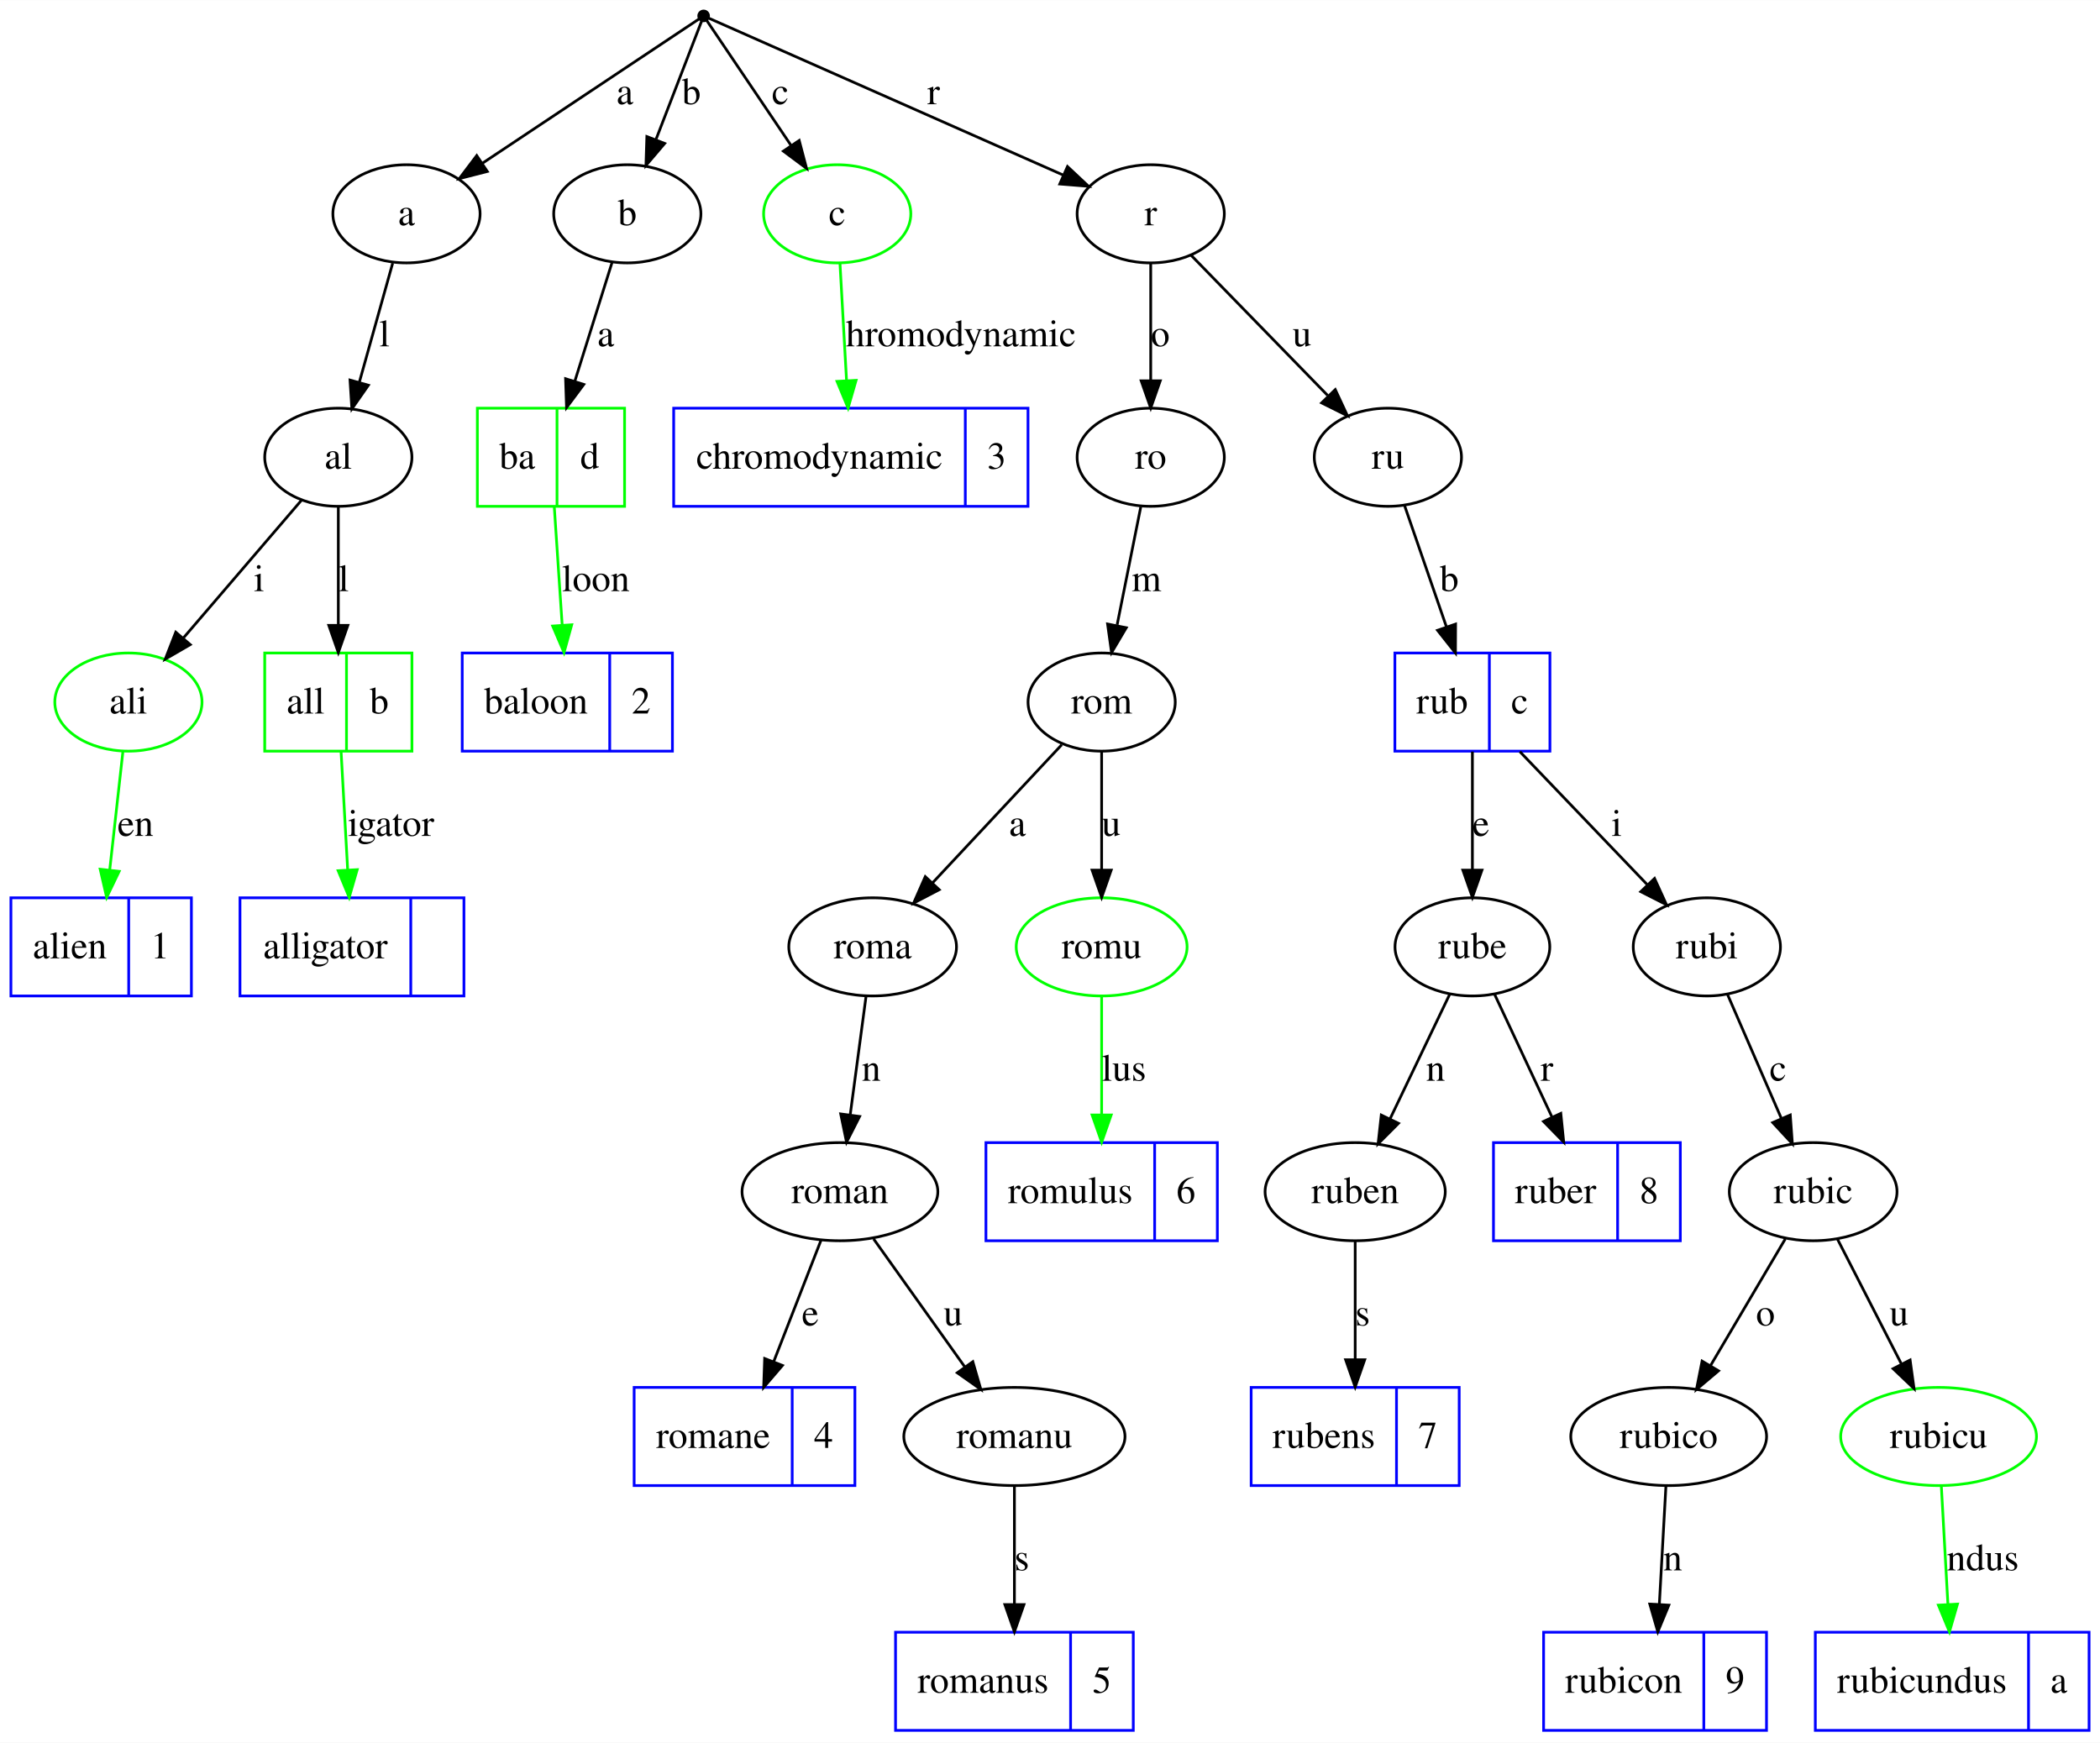
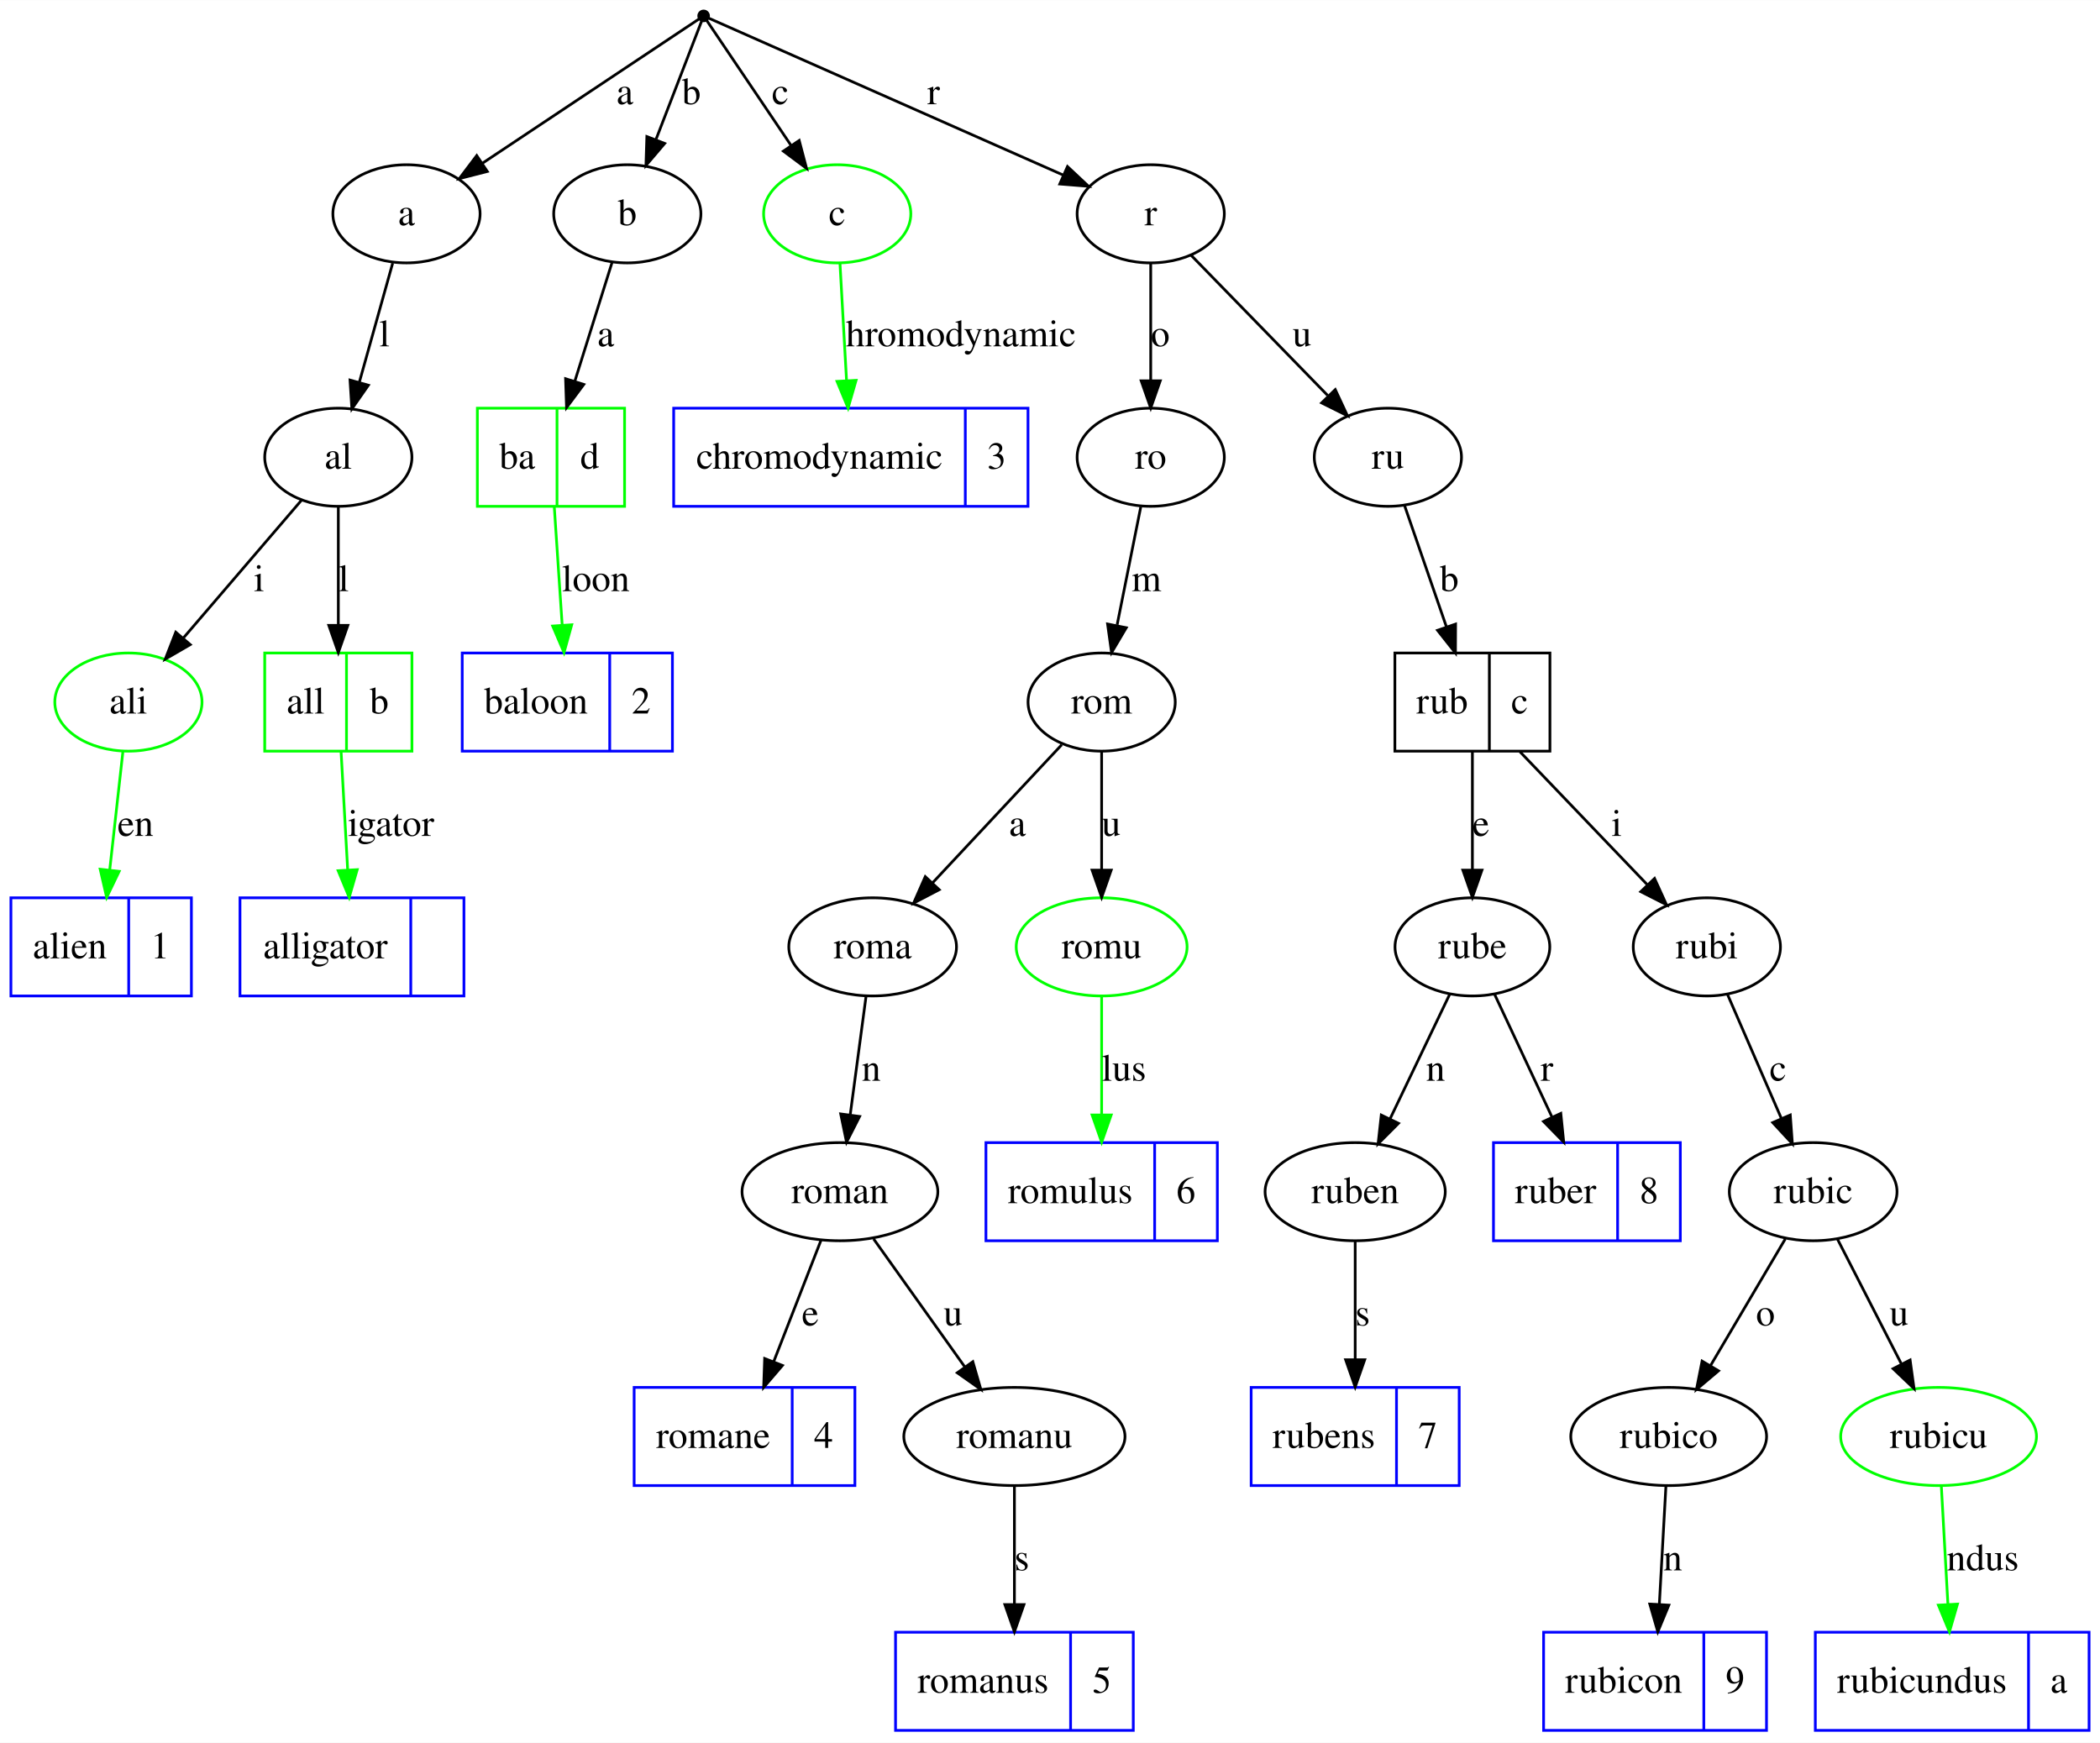
<svg xmlns="http://www.w3.org/2000/svg" width="770pt" height="639pt" viewBox="0.00 0.00 770.32 639.20">
  <g id="graph0" class="graph" transform="scale(1 1) rotate(0) translate(4 635.2)">
    <polygon fill="#ffffff" stroke="transparent" points="-4,4 -4,-635.2 766.318,-635.2 766.318,4 -4,4" />
    <g id="node1" class="node">
      <ellipse fill="#000000" stroke="#000000" cx="254.105" cy="-629.4" rx="1.8" ry="1.8" />
    </g>
    <g id="node2" class="node">
      <ellipse fill="none" stroke="#000000" cx="145.105" cy="-556.8" rx="27" ry="18" />
      <text text-anchor="middle" x="145.105" y="-552.6" font-family="Times,serif" font-size="14.00" fill="#000000">a</text>
    </g>
    <g id="edge1" class="edge">
      <path fill="none" stroke="#000000" d="M252.564,-628.374C244.029,-622.688 201.885,-594.618 172.983,-575.368" />
      <polygon fill="#000000" stroke="#000000" points="174.753,-572.342 164.49,-569.711 170.873,-578.168 174.753,-572.342" />
      <text text-anchor="middle" x="225.213" y="-597" font-family="Times,serif" font-size="14.00" fill="#000000">a</text>
    </g>
    <g id="node8" class="node">
      <ellipse fill="none" stroke="#000000" cx="226.105" cy="-556.8" rx="27" ry="18" />
      <text text-anchor="middle" x="226.105" y="-552.6" font-family="Times,serif" font-size="14.00" fill="#000000">b</text>
    </g>
    <g id="edge2" class="edge">
      <path fill="none" stroke="#000000" d="M253.413,-627.605C251.09,-621.582 243.343,-601.495 236.691,-584.247" />
      <polygon fill="#000000" stroke="#000000" points="239.814,-582.619 232.95,-574.548 233.283,-585.138 239.814,-582.619" />
      <text text-anchor="middle" x="249.605" y="-597" font-family="Times,serif" font-size="14.00" fill="#000000">b</text>
    </g>
    <g id="node11" class="node">
      <ellipse fill="none" stroke="#00ff00" cx="303.105" cy="-556.8" rx="27" ry="18" />
      <text text-anchor="middle" x="303.105" y="-552.6" font-family="Times,serif" font-size="14.00" fill="#000000">c</text>
    </g>
    <g id="edge3" class="edge">
      <path fill="none" stroke="#000000" d="M255.129,-627.884C259.121,-621.969 274.025,-599.887 286.175,-581.885" />
      <polygon fill="#000000" stroke="#000000" points="289.164,-583.711 291.858,-573.464 283.362,-579.795 289.164,-583.711" />
      <text text-anchor="middle" x="282.212" y="-597" font-family="Times,serif" font-size="14.00" fill="#000000">c</text>
    </g>
    <g id="node13" class="node">
      <ellipse fill="none" stroke="#000000" cx="418.105" cy="-556.8" rx="27" ry="18" />
      <text text-anchor="middle" x="418.105" y="-552.6" font-family="Times,serif" font-size="14.00" fill="#000000">r</text>
    </g>
    <g id="edge4" class="edge">
      <path fill="none" stroke="#000000" d="M255.947,-628.585C268.51,-623.023 342.392,-590.317 385.973,-571.024" />
      <polygon fill="#000000" stroke="#000000" points="387.574,-574.143 395.302,-566.895 384.741,-567.742 387.574,-574.143" />
      <text text-anchor="middle" x="338.435" y="-597" font-family="Times,serif" font-size="14.00" fill="#000000">r</text>
    </g>
    <g id="node3" class="node">
      <ellipse fill="none" stroke="#000000" cx="120.105" cy="-467.5" rx="27" ry="18" />
      <text text-anchor="middle" x="120.105" y="-463.3" font-family="Times,serif" font-size="14.00" fill="#000000">al</text>
    </g>
    <g id="edge5" class="edge">
      <path fill="none" stroke="#000000" d="M140.046,-538.729C136.533,-526.18 131.787,-509.226 127.806,-495.008" />
      <polygon fill="#000000" stroke="#000000" points="131.138,-493.926 125.072,-485.24 124.397,-495.813 131.138,-493.926" />
      <text text-anchor="middle" x="137.05" y="-508.2" font-family="Times,serif" font-size="14.00" fill="#000000">l</text>
    </g>
    <g id="node4" class="node">
      <ellipse fill="none" stroke="#00ff00" cx="43.105" cy="-377.7" rx="27" ry="18" />
      <text text-anchor="middle" x="43.105" y="-373.5" font-family="Times,serif" font-size="14.00" fill="#000000">ali</text>
    </g>
    <g id="edge6" class="edge">
      <path fill="none" stroke="#000000" d="M106.693,-451.858C94.731,-437.908 77.047,-417.284 63.362,-401.325" />
      <polygon fill="#000000" stroke="#000000" points="65.789,-398.777 56.622,-393.464 60.475,-403.334 65.789,-398.777" />
      <text text-anchor="middle" x="91.05" y="-418.4" font-family="Times,serif" font-size="14.00" fill="#000000">i</text>
    </g>
    <g id="node6" class="node">
      <polygon fill="none" stroke="#00ff00" points="93.105,-359.7 93.105,-395.7 147.105,-395.7 147.105,-359.7 93.105,-359.7" />
      <text text-anchor="middle" x="108.103" y="-373.5" font-family="Times,serif" font-size="14.00" fill="#000000">all</text>
      <polyline fill="none" stroke="#00ff00" points="123.101,-359.7 123.101,-395.7 " />
      <text text-anchor="middle" x="135.101" y="-373.5" font-family="Times,serif" font-size="14.00" fill="#000000">b</text>
    </g>
    <g id="edge7" class="edge">
      <path fill="none" stroke="#000000" d="M120.105,-449.328C120.105,-436.912 120.105,-420.211 120.105,-406.058" />
      <polygon fill="#000000" stroke="#000000" points="123.605,-405.845 120.105,-395.845 116.605,-405.845 123.605,-405.845" />
      <text text-anchor="middle" x="122.05" y="-418.4" font-family="Times,serif" font-size="14.00" fill="#000000">l</text>
    </g>
    <g id="node5" class="node">
      <polygon fill="none" stroke="#0000ff" points="0,-269.9 0,-305.9 66.21,-305.9 66.21,-269.9 0,-269.9" />
      <text text-anchor="middle" x="21.605" y="-283.7" font-family="Times,serif" font-size="14.00" fill="#000000">alien</text>
      <polyline fill="none" stroke="#0000ff" points="43.21,-269.9 43.21,-305.9 " />
      <text text-anchor="middle" x="54.71" y="-283.7" font-family="Times,serif" font-size="14.00" fill="#000000">1</text>
    </g>
    <g id="edge8" class="edge">
      <path fill="none" stroke="#00ff00" d="M41.082,-359.528C39.699,-347.112 37.839,-330.411 36.263,-316.258" />
      <polygon fill="#00ff00" stroke="#00ff00" points="39.711,-315.596 35.126,-306.045 32.754,-316.371 39.711,-315.596" />
      <text text-anchor="middle" x="45.712" y="-328.6" font-family="Times,serif" font-size="14.00" fill="#000000">en</text>
    </g>
    <g id="node7" class="node">
      <polygon fill="none" stroke="#0000ff" points="84.029,-269.9 84.029,-305.9 166.181,-305.9 166.181,-269.9 84.029,-269.9" />
      <text text-anchor="middle" x="115.355" y="-283.7" font-family="Times,serif" font-size="14.00" fill="#000000">alligator</text>
      <polyline fill="none" stroke="#0000ff" points="146.681,-269.9 146.681,-305.9 " />
      <text text-anchor="middle" x="156.431" y="-283.8" font-family="Times,serif" font-size="14.00" fill="#000000"> </text>
    </g>
    <g id="edge9" class="edge">
      <path fill="none" stroke="#00ff00" d="M121.117,-359.528C121.808,-347.112 122.738,-330.411 123.526,-316.258" />
      <polygon fill="#00ff00" stroke="#00ff00" points="127.033,-316.224 124.095,-306.045 120.044,-315.835 127.033,-316.224" />
      <text text-anchor="middle" x="139.433" y="-328.6" font-family="Times,serif" font-size="14.00" fill="#000000">igator</text>
    </g>
    <g id="node9" class="node">
      <polygon fill="none" stroke="#00ff00" points="171.105,-449.5 171.105,-485.5 225.105,-485.5 225.105,-449.5 171.105,-449.5" />
      <text text-anchor="middle" x="185.713" y="-463.3" font-family="Times,serif" font-size="14.00" fill="#000000">ba</text>
      <polyline fill="none" stroke="#00ff00" points="200.32,-449.5 200.32,-485.5 " />
      <text text-anchor="middle" x="212.32" y="-463.3" font-family="Times,serif" font-size="14.00" fill="#000000">d</text>
    </g>
    <g id="edge10" class="edge">
      <path fill="none" stroke="#000000" d="M220.573,-539.157C216.675,-526.723 211.372,-509.813 206.898,-495.542" />
      <polygon fill="#000000" stroke="#000000" points="210.149,-494.214 203.818,-485.719 203.47,-496.308 210.149,-494.214" />
      <text text-anchor="middle" x="218.213" y="-508.2" font-family="Times,serif" font-size="14.00" fill="#000000">a</text>
    </g>
    <g id="node10" class="node">
      <polygon fill="none" stroke="#0000ff" points="165.553,-359.7 165.553,-395.7 242.658,-395.7 242.658,-359.7 165.553,-359.7" />
      <text text-anchor="middle" x="192.605" y="-373.5" font-family="Times,serif" font-size="14.00" fill="#000000">baloon</text>
      <polyline fill="none" stroke="#0000ff" points="219.658,-359.7 219.658,-395.7 " />
      <text text-anchor="middle" x="231.158" y="-373.5" font-family="Times,serif" font-size="14.00" fill="#000000">2</text>
    </g>
    <g id="edge11" class="edge">
      <path fill="none" stroke="#00ff00" d="M199.319,-449.328C200.149,-436.912 201.265,-420.211 202.21,-406.058" />
      <polygon fill="#00ff00" stroke="#00ff00" points="205.718,-406.057 202.893,-395.845 198.734,-405.59 205.718,-406.057" />
      <text text-anchor="middle" x="214.55" y="-418.4" font-family="Times,serif" font-size="14.00" fill="#000000">loon</text>
    </g>
    <g id="node12" class="node">
      <polygon fill="none" stroke="#0000ff" points="243.117,-449.5 243.117,-485.5 373.093,-485.5 373.093,-449.5 243.117,-449.5" />
      <text text-anchor="middle" x="296.605" y="-463.3" font-family="Times,serif" font-size="14.00" fill="#000000">chromodynamic</text>
      <polyline fill="none" stroke="#0000ff" points="350.093,-449.5 350.093,-485.5 " />
      <text text-anchor="middle" x="361.593" y="-463.3" font-family="Times,serif" font-size="14.00" fill="#000000">3</text>
    </g>
    <g id="edge12" class="edge">
      <path fill="none" stroke="#00ff00" d="M304.117,-538.729C304.808,-526.383 305.738,-509.774 306.526,-495.7" />
      <polygon fill="#00ff00" stroke="#00ff00" points="310.03,-495.724 307.095,-485.544 303.041,-495.333 310.03,-495.724" />
      <text text-anchor="middle" x="348.486" y="-508.2" font-family="Times,serif" font-size="14.00" fill="#000000">hromodynamic</text>
    </g>
    <g id="node14" class="node">
      <ellipse fill="none" stroke="#000000" cx="418.105" cy="-467.5" rx="27" ry="18" />
      <text text-anchor="middle" x="418.105" y="-463.3" font-family="Times,serif" font-size="14.00" fill="#000000">ro</text>
    </g>
    <g id="edge13" class="edge">
      <path fill="none" stroke="#000000" d="M418.105,-538.729C418.105,-526.383 418.105,-509.774 418.105,-495.7" />
      <polygon fill="#000000" stroke="#000000" points="421.605,-495.544 418.105,-485.544 414.605,-495.544 421.605,-495.544" />
      <text text-anchor="middle" x="421.605" y="-508.2" font-family="Times,serif" font-size="14.00" fill="#000000">o</text>
    </g>
    <g id="node23" class="node">
      <ellipse fill="none" stroke="#000000" cx="505.105" cy="-467.5" rx="27" ry="18" />
      <text text-anchor="middle" x="505.105" y="-463.3" font-family="Times,serif" font-size="14.00" fill="#000000">ru</text>
    </g>
    <g id="edge14" class="edge">
      <path fill="none" stroke="#000000" d="M432.864,-541.652C446.612,-527.539 467.294,-506.311 483.01,-490.179" />
      <polygon fill="#000000" stroke="#000000" points="485.803,-492.328 490.274,-482.723 480.789,-487.443 485.803,-492.328" />
      <text text-anchor="middle" x="473.605" y="-508.2" font-family="Times,serif" font-size="14.00" fill="#000000">u</text>
    </g>
    <g id="node15" class="node">
      <ellipse fill="none" stroke="#000000" cx="400.105" cy="-377.7" rx="27" ry="18" />
      <text text-anchor="middle" x="400.105" y="-373.5" font-family="Times,serif" font-size="14.00" fill="#000000">rom</text>
    </g>
    <g id="edge15" class="edge">
      <path fill="none" stroke="#000000" d="M414.463,-449.328C411.974,-436.912 408.626,-420.211 405.789,-406.058" />
      <polygon fill="#000000" stroke="#000000" points="409.139,-404.962 403.742,-395.845 402.276,-406.338 409.139,-404.962" />
      <text text-anchor="middle" x="416.55" y="-418.4" font-family="Times,serif" font-size="14.00" fill="#000000">m</text>
    </g>
    <g id="node16" class="node">
      <ellipse fill="none" stroke="#000000" cx="316.105" cy="-287.9" rx="30.758" ry="18" />
      <text text-anchor="middle" x="316.105" y="-283.7" font-family="Times,serif" font-size="14.00" fill="#000000">roma</text>
    </g>
    <g id="edge16" class="edge">
      <path fill="none" stroke="#000000" d="M385.474,-362.058C372.386,-348.066 353.017,-327.361 338.07,-311.382" />
      <polygon fill="#000000" stroke="#000000" points="340.522,-308.879 331.135,-303.967 335.41,-313.661 340.522,-308.879" />
      <text text-anchor="middle" x="369.212" y="-328.6" font-family="Times,serif" font-size="14.00" fill="#000000">a</text>
    </g>
    <g id="node21" class="node">
      <ellipse fill="none" stroke="#00ff00" cx="400.105" cy="-287.9" rx="31.341" ry="18" />
      <text text-anchor="middle" x="400.105" y="-283.7" font-family="Times,serif" font-size="14.00" fill="#000000">romu</text>
    </g>
    <g id="edge17" class="edge">
      <path fill="none" stroke="#000000" d="M400.105,-359.528C400.105,-347.112 400.105,-330.411 400.105,-316.258" />
      <polygon fill="#000000" stroke="#000000" points="403.605,-316.045 400.105,-306.045 396.605,-316.045 403.605,-316.045" />
      <text text-anchor="middle" x="403.605" y="-328.6" font-family="Times,serif" font-size="14.00" fill="#000000">u</text>
    </g>
    <g id="node17" class="node">
      <ellipse fill="none" stroke="#000000" cx="304.105" cy="-198.1" rx="35.915" ry="18" />
      <text text-anchor="middle" x="304.105" y="-193.9" font-family="Times,serif" font-size="14.00" fill="#000000">roman</text>
    </g>
    <g id="edge18" class="edge">
      <path fill="none" stroke="#000000" d="M313.677,-269.728C312.018,-257.312 309.786,-240.611 307.895,-226.458" />
      <polygon fill="#000000" stroke="#000000" points="311.324,-225.694 306.53,-216.245 304.385,-226.621 311.324,-225.694" />
      <text text-anchor="middle" x="315.605" y="-238.8" font-family="Times,serif" font-size="14.00" fill="#000000">n</text>
    </g>
    <g id="node18" class="node">
      <polygon fill="none" stroke="#0000ff" points="228.615,-90.3 228.615,-126.3 309.595,-126.3 309.595,-90.3 228.615,-90.3" />
      <text text-anchor="middle" x="257.605" y="-104.1" font-family="Times,serif" font-size="14.00" fill="#000000">romane</text>
      <polyline fill="none" stroke="#0000ff" points="286.595,-90.3 286.595,-126.3 " />
      <text text-anchor="middle" x="298.095" y="-104.1" font-family="Times,serif" font-size="14.00" fill="#000000">4</text>
    </g>
    <g id="edge19" class="edge">
      <path fill="none" stroke="#000000" d="M297.19,-180.358C292.237,-167.65 285.472,-150.292 279.822,-135.797" />
      <polygon fill="#000000" stroke="#000000" points="283.018,-134.358 276.125,-126.312 276.496,-136.9 283.018,-134.358" />
      <text text-anchor="middle" x="293.212" y="-149" font-family="Times,serif" font-size="14.00" fill="#000000">e</text>
    </g>
    <g id="node19" class="node">
      <ellipse fill="none" stroke="#000000" cx="368.105" cy="-108.3" rx="40.571" ry="18" />
      <text text-anchor="middle" x="368.105" y="-104.1" font-family="Times,serif" font-size="14.00" fill="#000000">romanu</text>
    </g>
    <g id="edge20" class="edge">
      <path fill="none" stroke="#000000" d="M316.445,-180.786C325.919,-167.493 339.146,-148.934 349.844,-133.923" />
      <polygon fill="#000000" stroke="#000000" points="352.85,-135.736 355.803,-125.561 347.149,-131.673 352.85,-135.736" />
      <text text-anchor="middle" x="345.605" y="-149" font-family="Times,serif" font-size="14.00" fill="#000000">u</text>
    </g>
    <g id="node20" class="node">
      <polygon fill="none" stroke="#0000ff" points="324.5,-.5 324.5,-36.5 411.71,-36.5 411.71,-.5 324.5,-.5" />
      <text text-anchor="middle" x="356.605" y="-14.3" font-family="Times,serif" font-size="14.00" fill="#000000">romanus</text>
      <polyline fill="none" stroke="#0000ff" points="388.71,-.5 388.71,-36.5 " />
      <text text-anchor="middle" x="400.21" y="-14.3" font-family="Times,serif" font-size="14.00" fill="#000000">5</text>
    </g>
    <g id="edge21" class="edge">
      <path fill="none" stroke="#000000" d="M368.105,-90.128C368.105,-77.712 368.105,-61.011 368.105,-46.858" />
      <polygon fill="#000000" stroke="#000000" points="371.605,-46.645 368.105,-36.645 364.605,-46.645 371.605,-46.645" />
      <text text-anchor="middle" x="370.827" y="-59.2" font-family="Times,serif" font-size="14.00" fill="#000000">s</text>
    </g>
    <g id="node22" class="node">
      <polygon fill="none" stroke="#0000ff" points="357.662,-180.1 357.662,-216.1 442.548,-216.1 442.548,-180.1 357.662,-180.1" />
      <text text-anchor="middle" x="388.605" y="-193.9" font-family="Times,serif" font-size="14.00" fill="#000000">romulus</text>
      <polyline fill="none" stroke="#0000ff" points="419.548,-180.1 419.548,-216.1 " />
      <text text-anchor="middle" x="431.048" y="-193.9" font-family="Times,serif" font-size="14.00" fill="#000000">6</text>
    </g>
    <g id="edge22" class="edge">
      <path fill="none" stroke="#00ff00" d="M400.105,-269.728C400.105,-257.312 400.105,-240.611 400.105,-226.458" />
      <polygon fill="#00ff00" stroke="#00ff00" points="403.605,-226.245 400.105,-216.245 396.605,-226.245 403.605,-226.245" />
      <text text-anchor="middle" x="408.273" y="-238.8" font-family="Times,serif" font-size="14.00" fill="#000000">lus</text>
    </g>
    <g id="node24" class="node">
-       <polygon fill="none" stroke="#0000ff" points="507.668,-359.7 507.668,-395.7 564.543,-395.7 564.543,-359.7 507.668,-359.7" />
+       <polygon fill="none" stroke="#000000" points="507.668,-359.7 507.668,-395.7 564.543,-395.7 564.543,-359.7 507.668,-359.7" />
      <text text-anchor="middle" x="524.998" y="-373.5" font-family="Times,serif" font-size="14.00" fill="#000000">rub</text>
-       <polyline fill="none" stroke="#0000ff" points="542.328,-359.7 542.328,-395.7 " />
+       <polyline fill="none" stroke="#000000" points="542.328,-359.7 542.328,-395.7 " />
      <text text-anchor="middle" x="553.436" y="-373.5" font-family="Times,serif" font-size="14.00" fill="#000000">c</text>
    </g>
    <g id="edge23" class="edge">
      <path fill="none" stroke="#000000" d="M511.23,-449.758C515.617,-437.05 521.609,-419.692 526.613,-405.197" />
      <polygon fill="#000000" stroke="#000000" points="529.932,-406.307 529.887,-395.712 523.316,-404.023 529.932,-406.307" />
      <text text-anchor="middle" x="527.605" y="-418.4" font-family="Times,serif" font-size="14.00" fill="#000000">b</text>
    </g>
    <g id="node25" class="node">
      <ellipse fill="none" stroke="#000000" cx="536.105" cy="-287.9" rx="28.391" ry="18" />
      <text text-anchor="middle" x="536.105" y="-283.7" font-family="Times,serif" font-size="14.00" fill="#000000">rube</text>
    </g>
    <g id="edge24" class="edge">
      <path fill="none" stroke="#000000" d="M536.105,-359.528C536.105,-347.112 536.105,-330.411 536.105,-316.258" />
      <polygon fill="#000000" stroke="#000000" points="539.605,-316.045 536.105,-306.045 532.605,-316.045 539.605,-316.045" />
      <text text-anchor="middle" x="539.212" y="-328.6" font-family="Times,serif" font-size="14.00" fill="#000000">e</text>
    </g>
    <g id="node29" class="node">
      <ellipse fill="none" stroke="#000000" cx="622.105" cy="-287.9" rx="27" ry="18" />
      <text text-anchor="middle" x="622.105" y="-283.7" font-family="Times,serif" font-size="14.00" fill="#000000">rubi</text>
    </g>
    <g id="edge25" class="edge">
      <path fill="none" stroke="#000000" d="M553.509,-359.528C566.967,-345.475 585.684,-325.93 600.168,-310.806" />
      <polygon fill="#000000" stroke="#000000" points="602.917,-312.996 607.306,-303.353 597.862,-308.155 602.917,-312.996" />
      <text text-anchor="middle" x="589.051" y="-328.6" font-family="Times,serif" font-size="14.00" fill="#000000">i</text>
    </g>
    <g id="node26" class="node">
      <ellipse fill="none" stroke="#000000" cx="493.105" cy="-198.1" rx="33.047" ry="18" />
      <text text-anchor="middle" x="493.105" y="-193.9" font-family="Times,serif" font-size="14.00" fill="#000000">ruben</text>
    </g>
    <g id="edge26" class="edge">
      <path fill="none" stroke="#000000" d="M527.814,-270.586C521.608,-257.625 513.005,-239.658 505.916,-224.854" />
      <polygon fill="#000000" stroke="#000000" points="508.993,-223.175 501.517,-215.668 502.679,-226.198 508.993,-223.175" />
      <text text-anchor="middle" x="522.605" y="-238.8" font-family="Times,serif" font-size="14.00" fill="#000000">n</text>
    </g>
    <g id="node28" class="node">
      <polygon fill="none" stroke="#0000ff" points="543.837,-180.1 543.837,-216.1 612.373,-216.1 612.373,-180.1 543.837,-180.1" />
      <text text-anchor="middle" x="566.605" y="-193.9" font-family="Times,serif" font-size="14.00" fill="#000000">ruber</text>
      <polyline fill="none" stroke="#0000ff" points="589.373,-180.1 589.373,-216.1 " />
      <text text-anchor="middle" x="600.873" y="-193.9" font-family="Times,serif" font-size="14.00" fill="#000000">8</text>
    </g>
    <g id="edge27" class="edge">
      <path fill="none" stroke="#000000" d="M544.203,-270.586C550.187,-257.792 558.452,-240.121 565.323,-225.429" />
      <polygon fill="#000000" stroke="#000000" points="568.533,-226.827 569.6,-216.286 562.192,-223.861 568.533,-226.827" />
      <text text-anchor="middle" x="563.436" y="-238.8" font-family="Times,serif" font-size="14.00" fill="#000000">r</text>
    </g>
    <g id="node27" class="node">
      <polygon fill="none" stroke="#0000ff" points="454.945,-90.3 454.945,-126.3 531.265,-126.3 531.265,-90.3 454.945,-90.3" />
      <text text-anchor="middle" x="481.605" y="-104.1" font-family="Times,serif" font-size="14.00" fill="#000000">rubens</text>
      <polyline fill="none" stroke="#0000ff" points="508.265,-90.3 508.265,-126.3 " />
      <text text-anchor="middle" x="519.765" y="-104.1" font-family="Times,serif" font-size="14.00" fill="#000000">7</text>
    </g>
    <g id="edge28" class="edge">
      <path fill="none" stroke="#000000" d="M493.105,-179.928C493.105,-167.512 493.105,-150.811 493.105,-136.658" />
      <polygon fill="#000000" stroke="#000000" points="496.605,-136.445 493.105,-126.445 489.605,-136.445 496.605,-136.445" />
      <text text-anchor="middle" x="495.827" y="-149" font-family="Times,serif" font-size="14.00" fill="#000000">s</text>
    </g>
    <g id="node30" class="node">
      <ellipse fill="none" stroke="#000000" cx="661.105" cy="-198.1" rx="30.758" ry="18" />
      <text text-anchor="middle" x="661.105" y="-193.9" font-family="Times,serif" font-size="14.00" fill="#000000">rubic</text>
    </g>
    <g id="edge29" class="edge">
      <path fill="none" stroke="#000000" d="M629.625,-270.586C635.254,-257.625 643.057,-239.658 649.486,-224.854" />
      <polygon fill="#000000" stroke="#000000" points="652.702,-226.234 653.476,-215.668 646.282,-223.446 652.702,-226.234" />
      <text text-anchor="middle" x="648.212" y="-238.8" font-family="Times,serif" font-size="14.00" fill="#000000">c</text>
    </g>
    <g id="node31" class="node">
      <ellipse fill="none" stroke="#000000" cx="608.105" cy="-108.3" rx="35.915" ry="18" />
      <text text-anchor="middle" x="608.105" y="-104.1" font-family="Times,serif" font-size="14.00" fill="#000000">rubico</text>
    </g>
    <g id="edge30" class="edge">
      <path fill="none" stroke="#000000" d="M650.886,-180.786C643.114,-167.617 632.292,-149.28 623.477,-134.345" />
      <polygon fill="#000000" stroke="#000000" points="626.39,-132.394 618.293,-125.561 620.361,-135.952 626.39,-132.394" />
      <text text-anchor="middle" x="643.605" y="-149" font-family="Times,serif" font-size="14.00" fill="#000000">o</text>
    </g>
    <g id="node33" class="node">
      <ellipse fill="none" stroke="#00ff00" cx="707.105" cy="-108.3" rx="35.915" ry="18" />
      <text text-anchor="middle" x="707.105" y="-104.1" font-family="Times,serif" font-size="14.00" fill="#000000">rubicu</text>
    </g>
    <g id="edge31" class="edge">
      <path fill="none" stroke="#000000" d="M669.975,-180.786C676.614,-167.825 685.817,-149.858 693.4,-135.054" />
      <polygon fill="#000000" stroke="#000000" points="696.662,-136.364 698.106,-125.868 690.432,-133.172 696.662,-136.364" />
      <text text-anchor="middle" x="692.605" y="-149" font-family="Times,serif" font-size="14.00" fill="#000000">u</text>
    </g>
    <g id="node32" class="node">
      <polygon fill="none" stroke="#0000ff" points="562.222,-.5 562.222,-36.5 643.988,-36.5 643.988,-.5 562.222,-.5" />
      <text text-anchor="middle" x="591.605" y="-14.3" font-family="Times,serif" font-size="14.00" fill="#000000">rubicon</text>
      <polyline fill="none" stroke="#0000ff" points="620.988,-.5 620.988,-36.5 " />
      <text text-anchor="middle" x="632.488" y="-14.3" font-family="Times,serif" font-size="14.00" fill="#000000">9</text>
    </g>
    <g id="edge32" class="edge">
      <path fill="none" stroke="#000000" d="M607.093,-90.128C606.402,-77.712 605.472,-61.011 604.684,-46.858" />
      <polygon fill="#000000" stroke="#000000" points="608.166,-46.435 604.115,-36.645 601.177,-46.825 608.166,-46.435" />
      <text text-anchor="middle" x="609.605" y="-59.2" font-family="Times,serif" font-size="14.00" fill="#000000">n</text>
    </g>
    <g id="node34" class="node">
      <polygon fill="none" stroke="#0000ff" points="661.893,-.5 661.893,-36.5 762.318,-36.5 762.318,-.5 661.893,-.5" />
      <text text-anchor="middle" x="700.998" y="-14.3" font-family="Times,serif" font-size="14.00" fill="#000000">rubicundus</text>
      <polyline fill="none" stroke="#0000ff" points="740.103,-.5 740.103,-36.5 " />
      <text text-anchor="middle" x="751.21" y="-14.3" font-family="Times,serif" font-size="14.00" fill="#000000">a</text>
    </g>
    <g id="edge33" class="edge">
      <path fill="none" stroke="#00ff00" d="M708.117,-90.128C708.808,-77.712 709.738,-61.011 710.526,-46.858" />
      <polygon fill="#00ff00" stroke="#00ff00" points="714.033,-46.825 711.095,-36.645 707.044,-46.435 714.033,-46.825" />
      <text text-anchor="middle" x="723.327" y="-59.2" font-family="Times,serif" font-size="14.00" fill="#000000">ndus</text>
    </g>
  </g>
</svg>
